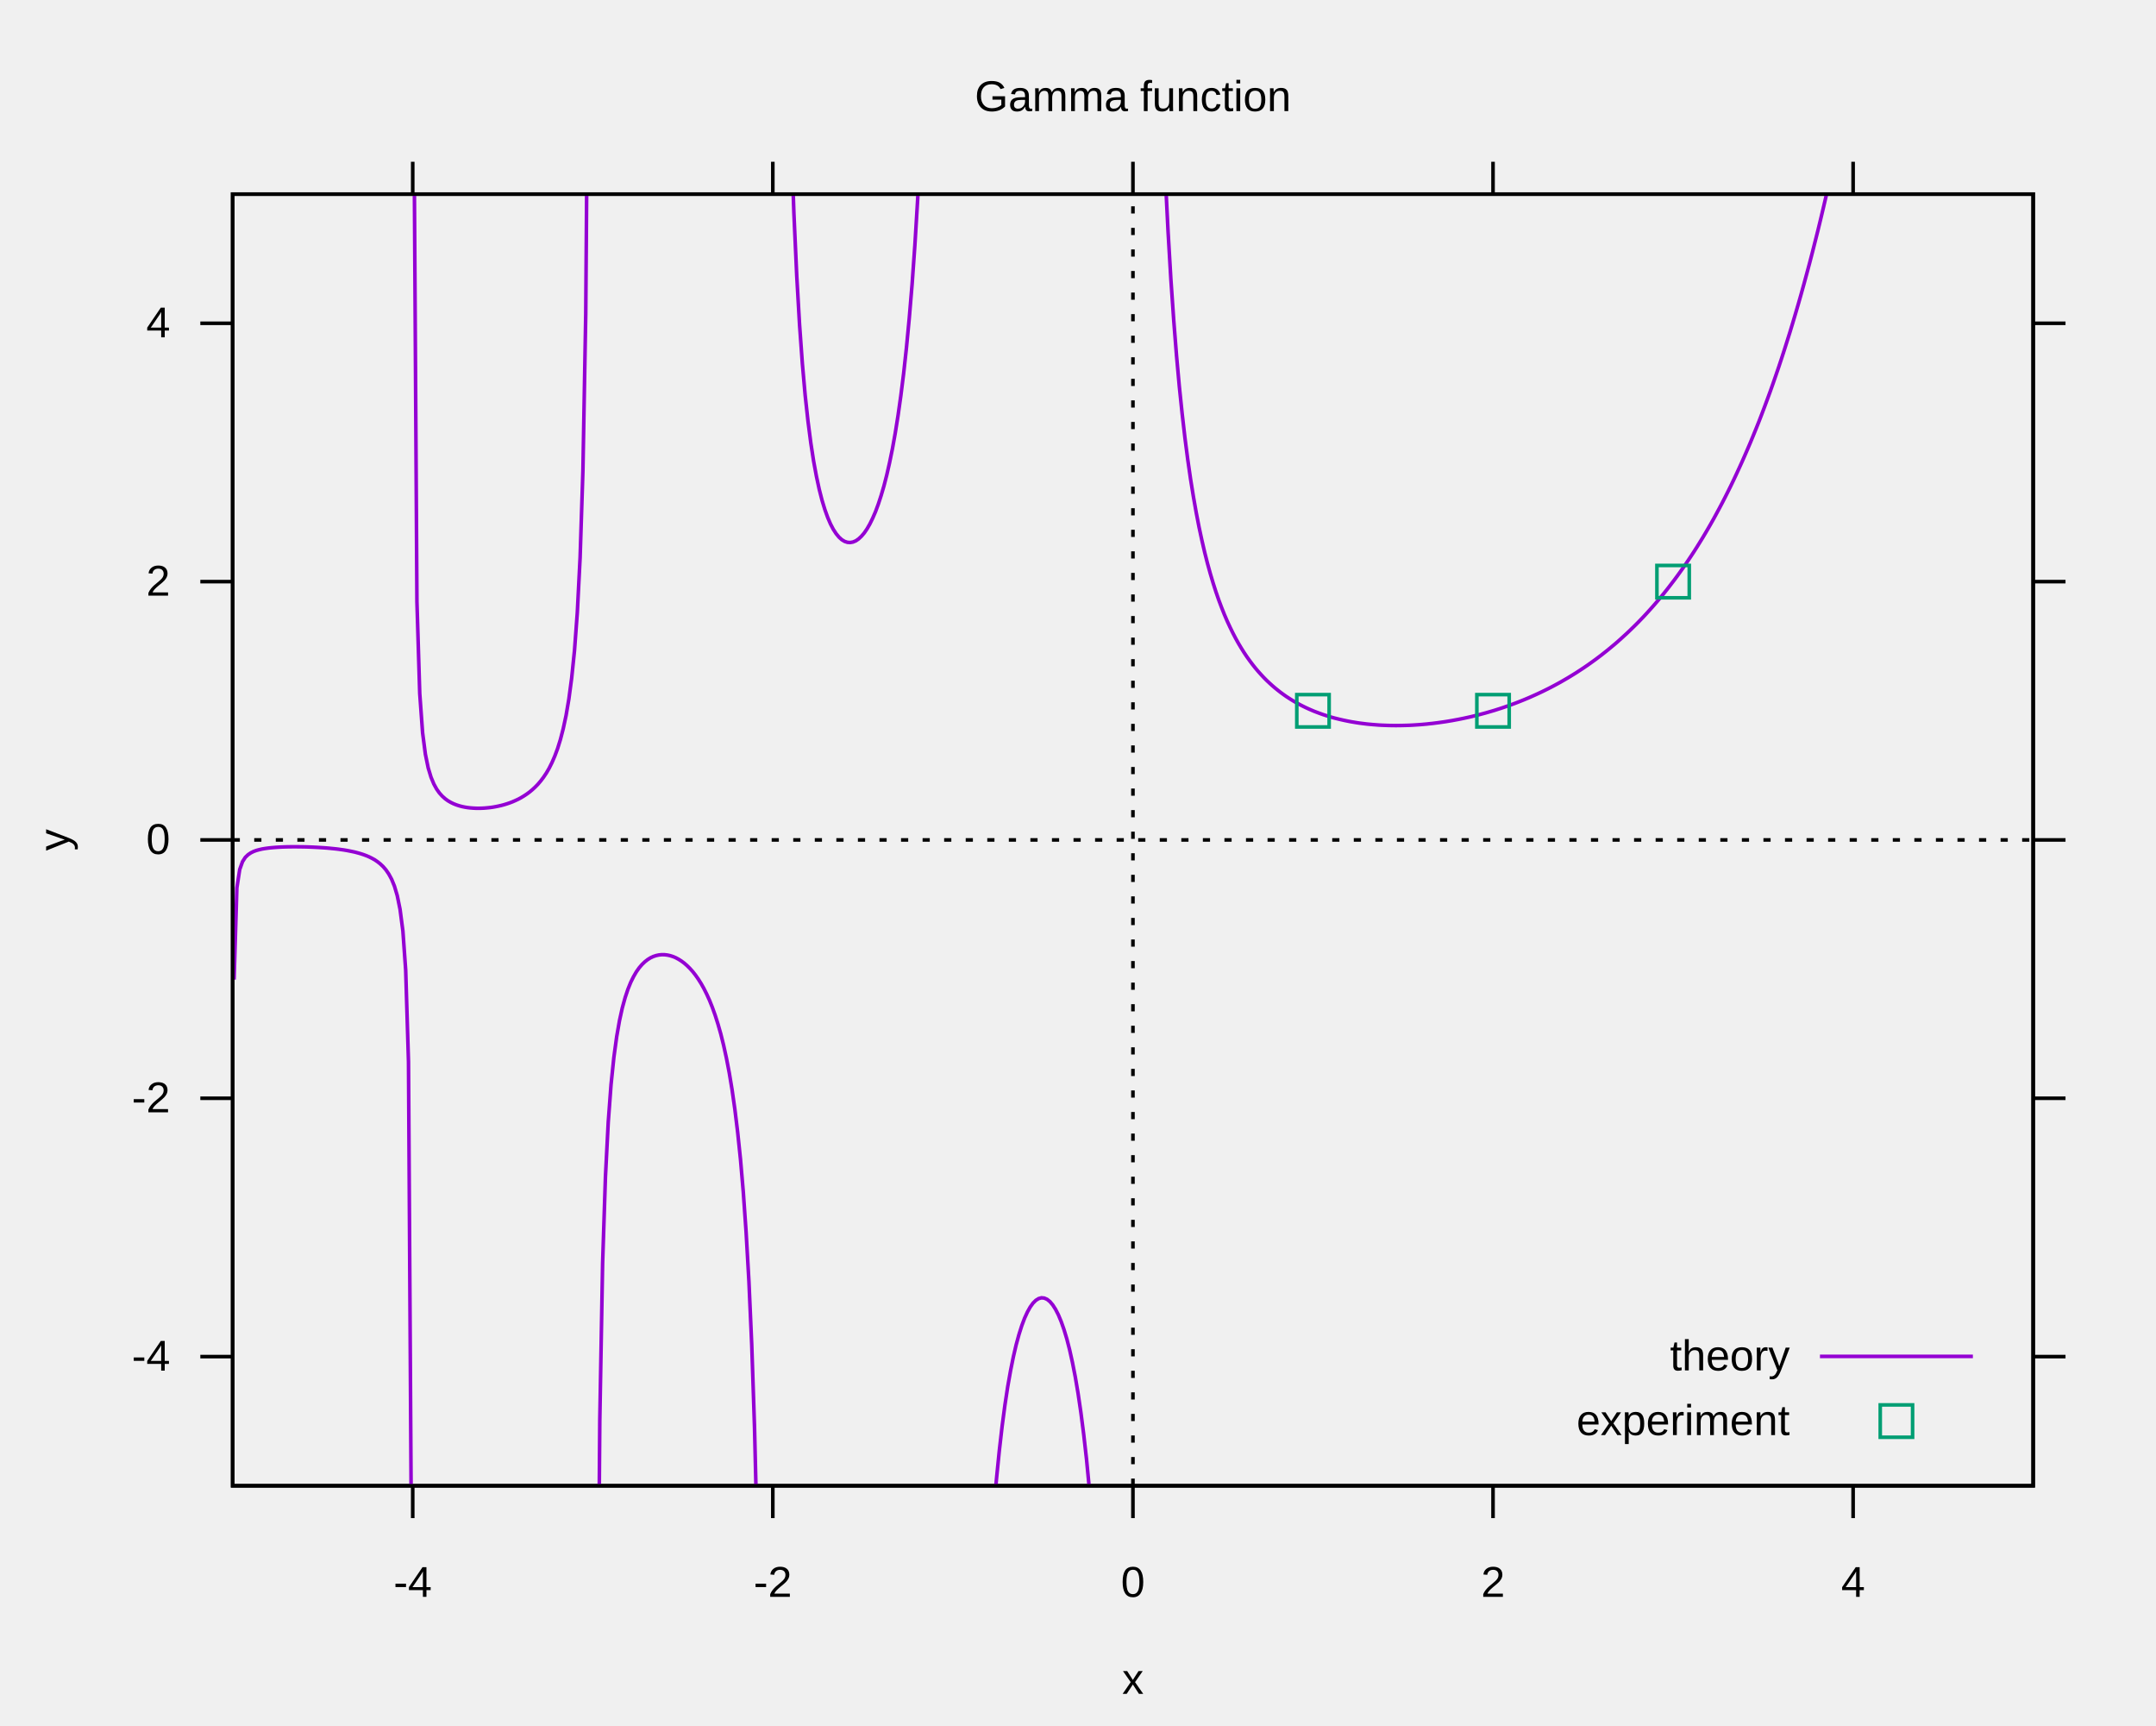
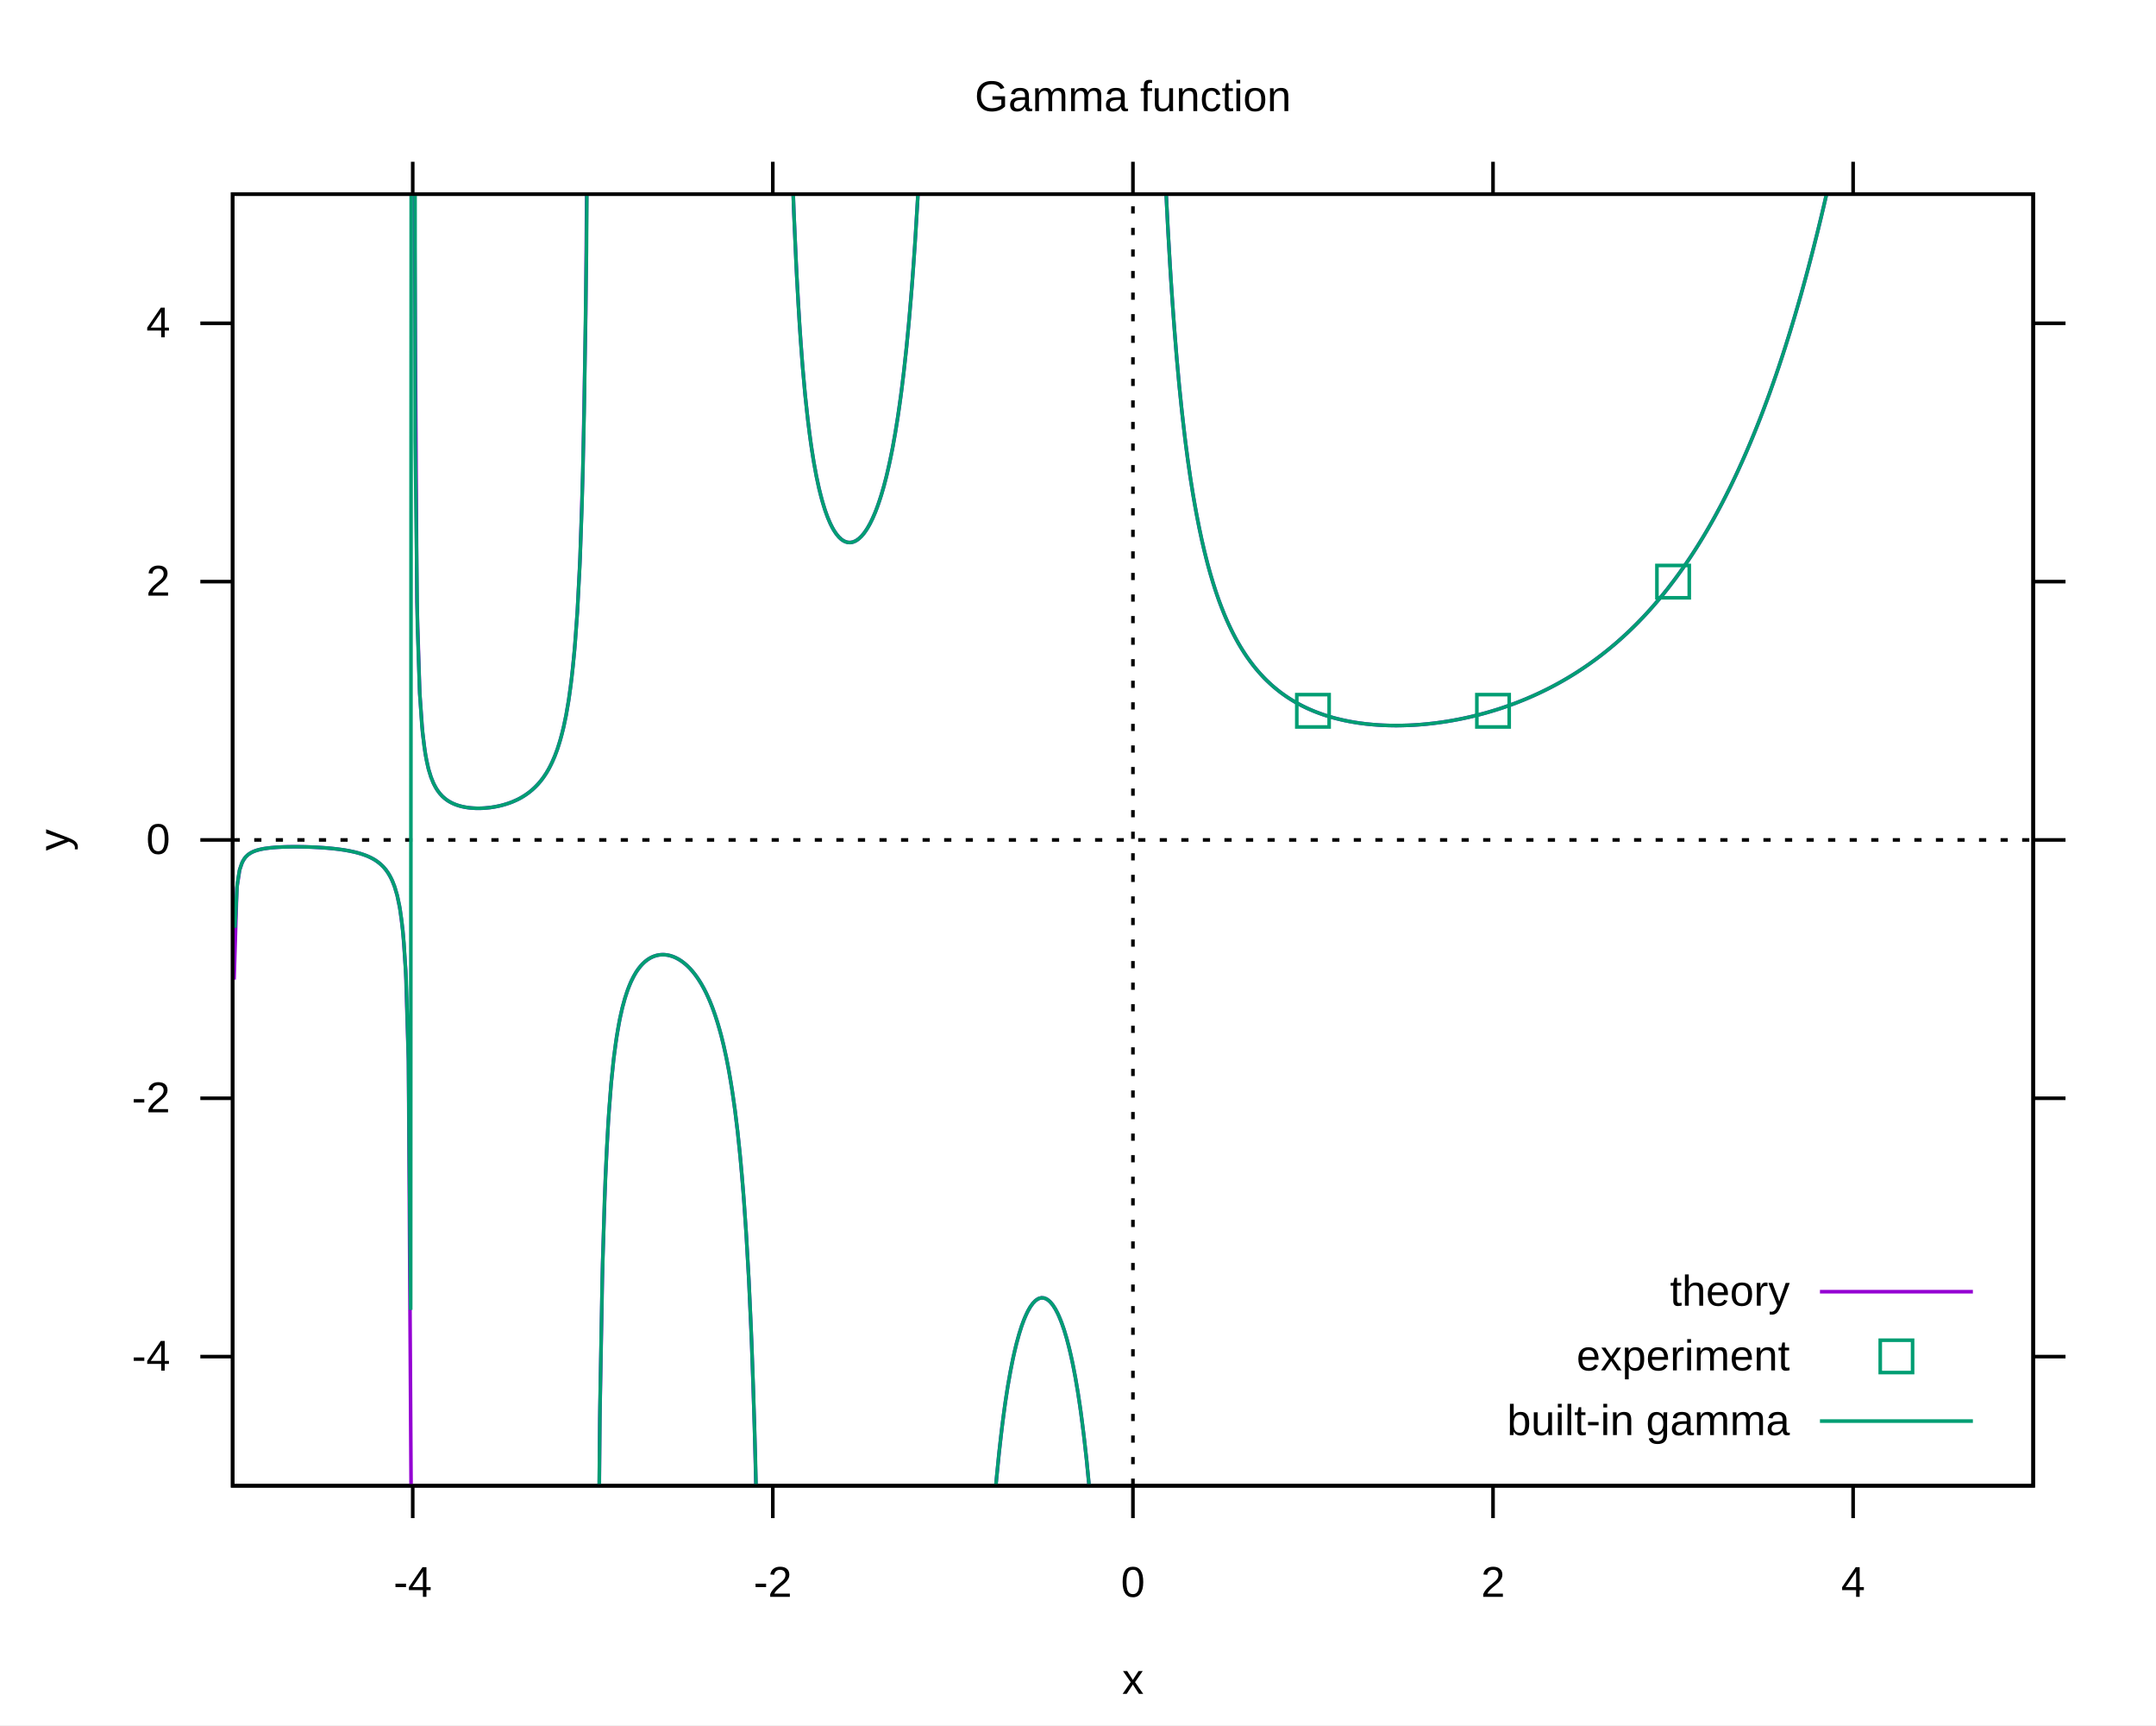
<svg xmlns="http://www.w3.org/2000/svg" xmlns:xlink="http://www.w3.org/1999/xlink" width="600" height="480" viewBox="0 0 600 480">
  <g id="gnuplot_canvas">
-     <rect x="0" y="0" width="600" height="480" fill="none" />
+     <rect x="0" y="0" width="600" height="480" fill="#ffffff" />
    <defs>
      <circle id="gpDot" r="0.5" stroke-width="0.5" stroke="currentColor" />
      <path id="gpPt0" stroke-width="0.222" stroke="currentColor" d="M-1,0 h2 M0,-1 v2" />
      <path id="gpPt1" stroke-width="0.222" stroke="currentColor" d="M-1,-1 L1,1 M1,-1 L-1,1" />
      <path id="gpPt2" stroke-width="0.222" stroke="currentColor" d="M-1,0 L1,0 M0,-1 L0,1 M-1,-1 L1,1 M-1,1 L1,-1" />
      <rect id="gpPt3" stroke-width="0.222" stroke="currentColor" x="-1" y="-1" width="2" height="2" />
      <rect id="gpPt4" stroke-width="0.222" stroke="currentColor" fill="currentColor" x="-1" y="-1" width="2" height="2" />
      <circle id="gpPt5" stroke-width="0.222" stroke="currentColor" cx="0" cy="0" r="1" />
      <use xlink:href="#gpPt5" id="gpPt6" fill="currentColor" stroke="none" />
      <path id="gpPt7" stroke-width="0.222" stroke="currentColor" d="M0,-1.33 L-1.33,0.67 L1.33,0.67 z" />
      <use xlink:href="#gpPt7" id="gpPt8" fill="currentColor" stroke="none" />
      <use xlink:href="#gpPt7" id="gpPt9" stroke="currentColor" transform="rotate(180)" />
      <use xlink:href="#gpPt9" id="gpPt10" fill="currentColor" stroke="none" />
      <use xlink:href="#gpPt3" id="gpPt11" stroke="currentColor" transform="rotate(45)" />
      <use xlink:href="#gpPt11" id="gpPt12" fill="currentColor" stroke="none" />
      <path id="gpPt13" stroke-width="0.222" stroke="currentColor" d="M0,1.330 L1.265,0.411 L0.782,-1.067 L-0.782,-1.076 L-1.265,0.411 z" />
      <use xlink:href="#gpPt13" id="gpPt14" fill="currentColor" stroke="none" />
      <filter id="textbox" filterUnits="objectBoundingBox" x="0" y="0" height="1" width="1">
-         <feFlood flood-color="white" flood-opacity="1" result="bgnd" />
+         <feFlood flood-color="#FFFFFF" flood-opacity="1" result="bgnd" />
        <feComposite in="SourceGraphic" in2="bgnd" operator="atop" />
      </filter>
      <filter id="greybox" filterUnits="objectBoundingBox" x="0" y="0" height="1" width="1">
        <feFlood flood-color="lightgrey" flood-opacity="1" result="grey" />
        <feComposite in="SourceGraphic" in2="grey" operator="atop" />
      </filter>
    </defs>
-     <g fill="none" color="white" stroke="currentColor" stroke-width="1.00" stroke-linecap="butt" stroke-linejoin="miter">
+     <g fill="none" color="#FFFFFF" stroke="currentColor" stroke-width="1.00" stroke-linecap="butt" stroke-linejoin="miter">
</g>
    <g fill="none" color="black" stroke="currentColor" stroke-width="1.00" stroke-linecap="butt" stroke-linejoin="miter">
      <path stroke="black" d="M64.75,377.46 L55.75,377.46 M565.82,377.46 L574.82,377.46  " />
      <g transform="translate(47.36,381.36)" stroke="none" fill="black" font-family="Arial" font-size="12.00" text-anchor="end">
        <text>
          <tspan font-family="Arial">-4</tspan>
        </text>
      </g>
    </g>
    <g fill="none" color="black" stroke="currentColor" stroke-width="1.00" stroke-linecap="butt" stroke-linejoin="miter">
      <path stroke="black" d="M64.75,305.58 L55.75,305.58 M565.82,305.58 L574.82,305.58  " />
      <g transform="translate(47.36,309.48)" stroke="none" fill="black" font-family="Arial" font-size="12.00" text-anchor="end">
        <text>
          <tspan font-family="Arial">-2</tspan>
        </text>
      </g>
    </g>
    <g fill="none" color="black" stroke="currentColor" stroke-width="1.00" stroke-linecap="butt" stroke-linejoin="miter">
      <path stroke="black" d="M64.75,233.70 L55.75,233.70 M565.82,233.70 L574.82,233.70  " />
      <g transform="translate(47.36,237.60)" stroke="none" fill="black" font-family="Arial" font-size="12.00" text-anchor="end">
        <text>
          <tspan font-family="Arial"> 0</tspan>
        </text>
      </g>
    </g>
    <g fill="none" color="black" stroke="currentColor" stroke-width="1.00" stroke-linecap="butt" stroke-linejoin="miter">
      <path stroke="black" d="M64.75,161.83 L55.75,161.83 M565.82,161.83 L574.82,161.83  " />
      <g transform="translate(47.36,165.73)" stroke="none" fill="black" font-family="Arial" font-size="12.00" text-anchor="end">
        <text>
          <tspan font-family="Arial"> 2</tspan>
        </text>
      </g>
    </g>
    <g fill="none" color="black" stroke="currentColor" stroke-width="1.00" stroke-linecap="butt" stroke-linejoin="miter">
      <path stroke="black" d="M64.75,89.95 L55.75,89.95 M565.82,89.95 L574.82,89.95  " />
      <g transform="translate(47.36,93.85)" stroke="none" fill="black" font-family="Arial" font-size="12.00" text-anchor="end">
        <text>
          <tspan font-family="Arial"> 4</tspan>
        </text>
      </g>
    </g>
    <g fill="none" color="black" stroke="currentColor" stroke-width="1.00" stroke-linecap="butt" stroke-linejoin="miter">
      <path stroke="black" d="M114.86,413.40 L114.86,422.40 M114.86,54.01 L114.86,45.01  " />
      <g transform="translate(114.86,444.30)" stroke="none" fill="black" font-family="Arial" font-size="12.00" text-anchor="middle">
        <text>
          <tspan font-family="Arial">-4</tspan>
        </text>
      </g>
    </g>
    <g fill="none" color="black" stroke="currentColor" stroke-width="1.00" stroke-linecap="butt" stroke-linejoin="miter">
      <path stroke="black" d="M215.07,413.40 L215.07,422.40 M215.07,54.01 L215.07,45.01  " />
      <g transform="translate(215.07,444.30)" stroke="none" fill="black" font-family="Arial" font-size="12.00" text-anchor="middle">
        <text>
          <tspan font-family="Arial">-2</tspan>
        </text>
      </g>
    </g>
    <g fill="none" color="black" stroke="currentColor" stroke-width="1.00" stroke-linecap="butt" stroke-linejoin="miter">
      <path stroke="black" d="M315.29,413.40 L315.29,422.40 M315.29,54.01 L315.29,45.01  " />
      <g transform="translate(315.29,444.30)" stroke="none" fill="black" font-family="Arial" font-size="12.00" text-anchor="middle">
        <text>
          <tspan font-family="Arial"> 0</tspan>
        </text>
      </g>
    </g>
    <g fill="none" color="black" stroke="currentColor" stroke-width="1.00" stroke-linecap="butt" stroke-linejoin="miter">
      <path stroke="black" d="M415.50,413.40 L415.50,422.40 M415.50,54.01 L415.50,45.01  " />
      <g transform="translate(415.50,444.30)" stroke="none" fill="black" font-family="Arial" font-size="12.00" text-anchor="middle">
        <text>
          <tspan font-family="Arial"> 2</tspan>
        </text>
      </g>
    </g>
    <g fill="none" color="black" stroke="currentColor" stroke-width="1.00" stroke-linecap="butt" stroke-linejoin="miter">
      <path stroke="black" d="M515.71,413.40 L515.71,422.40 M515.71,54.01 L515.71,45.01  " />
      <g transform="translate(515.71,444.30)" stroke="none" fill="black" font-family="Arial" font-size="12.00" text-anchor="middle">
        <text>
          <tspan font-family="Arial"> 4</tspan>
        </text>
      </g>
    </g>
    <g fill="none" color="black" stroke="currentColor" stroke-width="1.00" stroke-linecap="butt" stroke-linejoin="miter">
</g>
    <g fill="none" color="gray" stroke="currentColor" stroke-width="1.00" stroke-linecap="butt" stroke-linejoin="miter">
      <path stroke="black" stroke-dasharray="2,4" d="M64.75,233.70 L565.82,233.70  " />
    </g>
    <g fill="none" color="gray" stroke="currentColor" stroke-width="1.00" stroke-linecap="butt" stroke-linejoin="miter">
      <path stroke="black" stroke-dasharray="2,4" d="M315.29,413.40 L315.29,54.01  " />
    </g>
    <g fill="none" color="black" stroke="currentColor" stroke-width="1.00" stroke-linecap="butt" stroke-linejoin="miter">
      <path stroke="black" d="M64.75,54.01 L64.75,413.40 L565.82,413.40 L565.82,54.01 L64.75,54.01 Z  " />
    </g>
    <g fill="none" color="black" stroke="currentColor" stroke-width="1.00" stroke-linecap="butt" stroke-linejoin="miter">
      <g transform="translate(19.18,233.71) rotate(270)" stroke="none" fill="black" font-family="Arial" font-size="12.00" text-anchor="middle">
        <text>
          <tspan font-family="Arial">y</tspan>
        </text>
      </g>
    </g>
    <g fill="none" color="black" stroke="currentColor" stroke-width="1.00" stroke-linecap="butt" stroke-linejoin="miter">
      <g transform="translate(315.28,471.30)" stroke="none" fill="black" font-family="Arial" font-size="12.00" text-anchor="middle">
        <text>
          <tspan font-family="Arial">x</tspan>
        </text>
      </g>
    </g>
    <g fill="none" color="black" stroke="currentColor" stroke-width="1.00" stroke-linecap="butt" stroke-linejoin="miter">
</g>
    <g id="gnuplot_plot_1">
      <g fill="none" color="black" stroke="currentColor" stroke-width="1.00" stroke-linecap="butt" stroke-linejoin="miter">
-         <g transform="translate(498.09,381.30)" stroke="none" fill="black" font-family="Arial" font-size="12.00" text-anchor="end">
+         <g transform="translate(498.09,363.30)" stroke="none" fill="black" font-family="Arial" font-size="12.00" text-anchor="end">
          <text>
            <tspan font-family="Arial">theory</tspan>
          </text>
        </g>
      </g>
      <g fill="none" color="black" stroke="currentColor" stroke-width="1.00" stroke-linecap="butt" stroke-linejoin="miter">
-         <path stroke="rgb(148,   0, 211)" d="M506.48,377.40 L549.04,377.40 M65.14,272.56 L65.92,247.02 L66.71,241.92 L67.49,239.75 L68.27,238.54 L69.06,237.79   L69.84,237.27 L70.62,236.89 L71.40,236.61 L72.19,236.40 L72.97,236.22 L73.75,236.09 L74.54,235.98 L75.32,235.89   L76.10,235.82 L76.89,235.76 L77.67,235.71 L78.45,235.67 L79.23,235.64 L80.02,235.62 L80.80,235.61 L81.58,235.60   L82.37,235.60 L83.15,235.61 L83.93,235.62 L84.71,235.63 L85.50,235.65 L86.28,235.68 L87.06,235.71 L87.85,235.75   L88.63,235.79 L89.41,235.84 L90.19,235.89 L90.98,235.95 L91.76,236.02 L92.54,236.10 L93.33,236.18 L94.11,236.27   L94.89,236.38 L95.68,236.49 L96.46,236.62 L97.24,236.77 L98.02,236.93 L98.81,237.10 L99.59,237.31 L100.37,237.53   L101.16,237.79 L101.94,238.08 L102.72,238.41 L103.50,238.80 L104.29,239.24 L105.07,239.77 L105.85,240.39 L106.64,241.14   L107.42,242.05 L108.20,243.19 L108.99,244.65 L109.77,246.56 L110.55,249.19 L111.33,253.01 L112.12,259.04 L112.90,269.93   L113.68,295.43 L114.40,413.40 M115.33,54.01 L116.03,167.46 L116.81,192.95 L117.60,203.84 L118.38,209.85 L119.16,213.65   L119.95,216.25 L120.73,218.13 L121.51,219.55 L122.29,220.65 L123.08,221.52 L123.86,222.22 L124.64,222.79 L125.43,223.25   L126.21,223.63 L126.99,223.94 L127.78,224.20 L128.56,224.41 L129.34,224.57 L130.12,224.70 L130.91,224.79 L131.69,224.85   L132.47,224.89 L133.26,224.90 L134.04,224.88 L134.82,224.84 L135.60,224.77 L136.39,224.69 L137.17,224.58 L137.95,224.44   L138.74,224.28 L139.52,224.10 L140.30,223.89 L141.08,223.65 L141.87,223.38 L142.65,223.08 L143.43,222.74 L144.22,222.37   L145.00,221.95 L145.78,221.48 L146.57,220.96 L147.35,220.39 L148.13,219.74 L148.91,219.02 L149.70,218.21 L150.48,217.29   L151.26,216.26 L152.05,215.08 L152.83,213.74 L153.61,212.18 L154.39,210.38 L155.18,208.27 L155.96,205.76 L156.74,202.75   L157.53,199.08 L158.31,194.50 L159.09,188.66 L159.88,180.98 L160.66,170.44 L161.44,155.13 L162.22,130.99 L163.01,87.37   L163.26,54.01 M166.78,413.40 L166.92,395.13 L167.70,351.55 L168.49,327.45 L169.27,312.22 L170.05,301.76 L170.84,294.16   L171.62,288.43 L172.40,283.98 L173.18,280.44 L173.97,277.58 L174.75,275.24 L175.53,273.31 L176.32,271.72 L177.10,270.38   L177.88,269.28 L178.67,268.36 L179.45,267.61 L180.23,267.00 L181.01,266.51 L181.80,266.14 L182.58,265.88 L183.36,265.71   L184.15,265.63 L184.93,265.64 L185.71,265.73 L186.49,265.90 L187.28,266.15 L188.06,266.48 L188.84,266.90 L189.63,267.40   L190.41,267.98 L191.19,268.66 L191.97,269.43 L192.76,270.31 L193.54,271.30 L194.32,272.41 L195.11,273.66 L195.89,275.05   L196.67,276.60 L197.46,278.34 L198.24,280.29 L199.02,282.47 L199.80,284.92 L200.59,287.68 L201.37,290.81 L202.15,294.37   L202.94,298.45 L203.72,303.14 L204.50,308.59 L205.28,314.98 L206.07,322.55 L206.85,331.64 L207.63,342.73 L208.42,356.52   L209.20,374.11 L209.98,397.24 L210.37,413.40 M220.75,54.01 L220.94,59.41 L221.73,76.79 L222.51,90.35 L223.29,101.17   L224.07,109.97 L224.86,117.21 L225.64,123.23 L226.42,128.29 L227.21,132.55 L227.99,136.16 L228.77,139.21 L229.56,141.80   L230.34,143.97 L231.12,145.79 L231.90,147.28 L232.69,148.49 L233.47,149.44 L234.25,150.15 L235.04,150.63 L235.82,150.89   L236.60,150.95 L237.38,150.81 L238.17,150.48 L238.95,149.94 L239.73,149.21 L240.52,148.28 L241.30,147.14 L242.08,145.78   L242.86,144.19 L243.65,142.36 L244.43,140.26 L245.21,137.88 L246.00,135.19 L246.78,132.16 L247.56,128.74 L248.35,124.89   L249.13,120.56 L249.91,115.67 L250.69,110.15 L251.48,103.87 L252.26,96.73 L253.04,88.54 L253.83,79.10 L254.61,68.14   L255.39,55.29 L255.45,54.01 M277.14,413.40 L277.31,411.52 L278.10,403.65 L278.88,396.85 L279.66,390.96 L280.44,385.83   L281.23,381.38 L282.01,377.52 L282.79,374.17 L283.58,371.29 L284.36,368.83 L285.14,366.76 L285.93,365.04 L286.71,363.65   L287.49,362.57 L288.27,361.80 L289.06,361.31 L289.84,361.10 L290.62,361.18 L291.41,361.53 L292.19,362.16 L292.97,363.08   L293.75,364.30 L294.54,365.84 L295.32,367.71 L296.10,369.93 L296.89,372.54 L297.67,375.57 L298.45,379.07 L299.24,383.09   L300.02,387.70 L300.80,392.98 L301.58,399.04 L302.37,406.00 L303.08,413.40 M324.54,54.01 L325.07,64.52 L325.85,77.75   L326.64,89.11 L327.42,98.96 L328.20,107.57 L328.99,115.17 L329.77,121.91 L330.55,127.93 L331.33,133.33 L332.12,138.21   L332.90,142.62 L333.68,146.64 L334.47,150.31 L335.25,153.67 L336.03,156.75 L336.82,159.60 L337.60,162.22 L338.38,164.66   L339.16,166.91 L339.95,169.01 L340.73,170.97 L341.51,172.79 L342.30,174.49 L343.08,176.09 L343.86,177.59 L344.64,178.99   L345.43,180.31 L346.21,181.56 L346.99,182.73 L347.78,183.83 L348.56,184.87 L349.34,185.86 L350.13,186.79 L350.91,187.66   L351.69,188.50 L352.47,189.29 L353.26,190.03 L354.04,190.74 L354.82,191.41 L355.61,192.05 L356.39,192.66 L357.17,193.23   L357.95,193.78 L358.74,194.29 L359.52,194.79 L360.30,195.25 L361.09,195.70 L361.87,196.12 L362.65,196.52 L363.43,196.90   L364.22,197.26 L365.00,197.60 L365.78,197.93 L366.57,198.23 L367.35,198.52 L368.13,198.80 L368.92,199.06 L369.70,199.31   L370.48,199.54 L371.26,199.76 L372.05,199.96 L372.83,200.15 L373.61,200.33 L374.40,200.50 L375.18,200.66 L375.96,200.81   L376.74,200.94 L377.53,201.07 L378.31,201.19 L379.09,201.29 L379.88,201.39 L380.66,201.48 L381.44,201.55 L382.22,201.62   L383.01,201.68 L383.79,201.74 L384.57,201.78 L385.36,201.81 L386.14,201.84 L386.92,201.86 L387.71,201.87 L388.49,201.88   L389.27,201.87 L390.05,201.86 L390.84,201.84 L391.62,201.82 L392.40,201.79 L393.19,201.75 L393.97,201.70 L394.75,201.65   L395.53,201.59 L396.32,201.52 L397.10,201.45 L397.88,201.36 L398.67,201.28 L399.45,201.18 L400.23,201.08 L401.01,200.97   L401.80,200.86 L402.58,200.74 L403.36,200.61 L404.15,200.48 L404.93,200.33 L405.71,200.19 L406.50,200.03 L407.28,199.87   L408.06,199.70 L408.84,199.53 L409.63,199.35 L410.41,199.16 L411.19,198.96 L411.98,198.76 L412.76,198.55 L413.54,198.34   L414.32,198.11 L415.11,197.88 L415.89,197.65 L416.67,197.40 L417.46,197.15 L418.24,196.89 L419.02,196.62 L419.81,196.35   L420.59,196.07 L421.37,195.78 L422.15,195.48 L422.94,195.17 L423.72,194.86 L424.50,194.54 L425.29,194.21 L426.07,193.87   L426.85,193.52 L427.63,193.17 L428.42,192.80 L429.20,192.43 L429.98,192.05 L430.77,191.66 L431.55,191.26 L432.33,190.85   L433.11,190.43 L433.90,190.00 L434.68,189.56 L435.46,189.11 L436.25,188.65 L437.03,188.18 L437.81,187.70 L438.60,187.21   L439.38,186.70 L440.16,186.19 L440.94,185.67 L441.73,185.13 L442.51,184.58 L443.29,184.02 L444.08,183.45 L444.86,182.86   L445.64,182.27 L446.42,181.65 L447.21,181.03 L447.99,180.39 L448.77,179.74 L449.56,179.08 L450.34,178.40 L451.12,177.70   L451.90,176.99 L452.69,176.27 L453.47,175.53 L454.25,174.77 L455.04,174.00 L455.82,173.22 L456.60,172.41 L457.39,171.59   L458.17,170.75 L458.95,169.89 L459.73,169.02 L460.52,168.12 L461.30,167.21 L462.08,166.28 L462.87,165.32 L463.65,164.35   L464.43,163.36 L465.21,162.34 L466.00,161.31 L466.78,160.25 L467.56,159.17 L468.35,158.06 L469.13,156.93 L469.91,155.78   L470.69,154.61 L471.48,153.40 L472.26,152.18 L473.04,150.92 L473.83,149.64 L474.61,148.33 L475.39,147.00 L476.18,145.63   L476.96,144.24 L477.74,142.81 L478.52,141.36 L479.31,139.87 L480.09,138.35 L480.87,136.80 L481.66,135.21 L482.44,133.59   L483.22,131.93 L484.00,130.24 L484.79,128.51 L485.57,126.74 L486.35,124.94 L487.14,123.09 L487.92,121.20 L488.70,119.28   L489.49,117.31 L490.27,115.29 L491.05,113.23 L491.83,111.13 L492.62,108.98 L493.40,106.78 L494.18,104.53 L494.97,102.23   L495.75,99.88 L496.53,97.48 L497.31,95.02 L498.10,92.51 L498.88,89.94 L499.66,87.32 L500.45,84.63 L501.23,81.89   L502.01,79.08 L502.79,76.21 L503.58,73.27 L504.36,70.27 L505.14,67.19 L505.93,64.05 L506.71,60.84 L507.49,57.55   L508.28,54.18 L508.31,54.01  " />
+         <path stroke="rgb(148,   0, 211)" d="M506.48,359.40 L549.04,359.40 M65.14,272.56 L65.92,247.02 L66.71,241.92 L67.49,239.75 L68.27,238.54 L69.06,237.79   L69.84,237.27 L70.62,236.89 L71.40,236.61 L72.19,236.40 L72.97,236.22 L73.75,236.09 L74.54,235.98 L75.32,235.89   L76.10,235.82 L76.89,235.76 L77.67,235.71 L78.45,235.67 L79.23,235.64 L80.02,235.62 L80.80,235.61 L81.58,235.60   L82.37,235.60 L83.15,235.61 L83.93,235.62 L84.71,235.63 L85.50,235.65 L86.28,235.68 L87.06,235.71 L87.85,235.75   L88.63,235.79 L89.41,235.84 L90.19,235.89 L90.98,235.95 L91.76,236.02 L92.54,236.10 L93.33,236.18 L94.11,236.27   L94.89,236.38 L95.68,236.49 L96.46,236.62 L97.24,236.77 L98.02,236.93 L98.81,237.10 L99.59,237.31 L100.37,237.53   L101.16,237.79 L101.94,238.08 L102.72,238.41 L103.50,238.80 L104.29,239.24 L105.07,239.77 L105.85,240.39 L106.64,241.14   L107.42,242.05 L108.20,243.19 L108.99,244.65 L109.77,246.56 L110.55,249.19 L111.33,253.01 L112.12,259.04 L112.90,269.93   L113.68,295.43 L114.40,413.40 M115.33,54.01 L116.03,167.46 L116.81,192.95 L117.60,203.84 L118.38,209.85 L119.16,213.65   L119.95,216.25 L120.73,218.13 L121.51,219.55 L122.29,220.65 L123.08,221.52 L123.86,222.22 L124.64,222.79 L125.43,223.25   L126.21,223.63 L126.99,223.94 L127.78,224.20 L128.56,224.41 L129.34,224.57 L130.12,224.70 L130.91,224.79 L131.69,224.85   L132.47,224.89 L133.26,224.90 L134.04,224.88 L134.82,224.84 L135.60,224.77 L136.39,224.69 L137.17,224.58 L137.95,224.44   L138.74,224.28 L139.52,224.10 L140.30,223.89 L141.08,223.65 L141.87,223.38 L142.65,223.08 L143.43,222.74 L144.22,222.37   L145.00,221.95 L145.78,221.48 L146.57,220.96 L147.35,220.39 L148.13,219.74 L148.91,219.02 L149.70,218.21 L150.48,217.29   L151.26,216.26 L152.05,215.08 L152.83,213.74 L153.61,212.18 L154.39,210.38 L155.18,208.27 L155.96,205.76 L156.74,202.75   L157.53,199.08 L158.31,194.50 L159.09,188.66 L159.88,180.98 L160.66,170.44 L161.44,155.13 L162.22,130.99 L163.01,87.37   L163.26,54.01 M166.78,413.40 L166.92,395.13 L167.70,351.55 L168.49,327.45 L169.27,312.22 L170.05,301.76 L170.84,294.16   L171.62,288.43 L172.40,283.98 L173.18,280.44 L173.97,277.58 L174.75,275.24 L175.53,273.31 L176.32,271.72 L177.10,270.38   L177.88,269.28 L178.67,268.36 L179.45,267.61 L180.23,267.00 L181.01,266.51 L181.80,266.14 L182.58,265.88 L183.36,265.71   L184.15,265.63 L184.93,265.64 L185.71,265.73 L186.49,265.90 L187.28,266.15 L188.06,266.48 L188.84,266.90 L189.63,267.40   L190.41,267.98 L191.19,268.66 L191.97,269.43 L192.76,270.31 L193.54,271.30 L194.32,272.41 L195.11,273.66 L195.89,275.05   L196.67,276.60 L197.46,278.34 L198.24,280.29 L199.02,282.47 L199.80,284.92 L200.59,287.68 L201.37,290.81 L202.15,294.37   L202.94,298.45 L203.72,303.14 L204.50,308.59 L205.28,314.98 L206.07,322.55 L206.85,331.64 L207.63,342.73 L208.42,356.52   L209.20,374.11 L209.98,397.24 L210.37,413.40 M220.75,54.01 L220.94,59.41 L221.73,76.79 L222.51,90.35 L223.29,101.17   L224.07,109.97 L224.86,117.21 L225.64,123.23 L226.42,128.29 L227.21,132.55 L227.99,136.16 L228.77,139.21 L229.56,141.80   L230.34,143.97 L231.12,145.79 L231.90,147.28 L232.69,148.49 L233.47,149.44 L234.25,150.15 L235.04,150.63 L235.82,150.89   L236.60,150.95 L237.38,150.81 L238.17,150.48 L238.95,149.94 L239.73,149.21 L240.52,148.28 L241.30,147.14 L242.08,145.78   L242.86,144.19 L243.65,142.36 L244.43,140.26 L245.21,137.88 L246.00,135.19 L246.78,132.16 L247.56,128.74 L248.35,124.89   L249.13,120.56 L249.91,115.67 L250.69,110.15 L251.48,103.87 L252.26,96.73 L253.04,88.54 L253.83,79.10 L254.61,68.14   L255.39,55.29 L255.45,54.01 M277.14,413.40 L277.31,411.52 L278.10,403.65 L278.88,396.85 L279.66,390.96 L280.44,385.83   L281.23,381.38 L282.01,377.52 L282.79,374.17 L283.58,371.29 L284.36,368.83 L285.14,366.76 L285.93,365.04 L286.71,363.65   L287.49,362.57 L288.27,361.80 L289.06,361.31 L289.84,361.10 L290.62,361.18 L291.41,361.53 L292.19,362.16 L292.97,363.08   L293.75,364.30 L294.54,365.84 L295.32,367.71 L296.10,369.93 L296.89,372.54 L297.67,375.57 L298.45,379.07 L299.24,383.09   L300.02,387.70 L300.80,392.98 L301.58,399.04 L302.37,406.00 L303.08,413.40 M324.54,54.01 L325.07,64.52 L325.85,77.75   L326.64,89.11 L327.42,98.96 L328.20,107.57 L328.99,115.17 L329.77,121.91 L330.55,127.93 L331.33,133.33 L332.12,138.21   L332.90,142.62 L333.68,146.64 L334.47,150.31 L335.25,153.67 L336.03,156.75 L336.82,159.60 L337.60,162.22 L338.38,164.66   L339.16,166.91 L339.95,169.01 L340.73,170.97 L341.51,172.79 L342.30,174.49 L343.08,176.09 L343.86,177.59 L344.64,178.99   L345.43,180.31 L346.21,181.56 L346.99,182.73 L347.78,183.83 L348.56,184.87 L349.34,185.86 L350.13,186.79 L350.91,187.66   L351.69,188.50 L352.47,189.29 L353.26,190.03 L354.04,190.74 L354.82,191.41 L355.61,192.05 L356.39,192.66 L357.17,193.23   L357.95,193.78 L358.74,194.29 L359.52,194.79 L360.30,195.25 L361.09,195.70 L361.87,196.12 L362.65,196.52 L363.43,196.90   L364.22,197.26 L365.00,197.60 L365.78,197.93 L366.57,198.23 L367.35,198.52 L368.13,198.80 L368.92,199.06 L369.70,199.31   L370.48,199.54 L371.26,199.76 L372.05,199.96 L372.83,200.15 L373.61,200.33 L374.40,200.50 L375.18,200.66 L375.96,200.81   L376.74,200.94 L377.53,201.07 L378.31,201.19 L379.09,201.29 L379.88,201.39 L380.66,201.48 L381.44,201.55 L382.22,201.62   L383.01,201.68 L383.79,201.74 L384.57,201.78 L385.36,201.81 L386.14,201.84 L386.92,201.86 L387.71,201.87 L388.49,201.88   L389.27,201.87 L390.05,201.86 L390.84,201.84 L391.62,201.82 L392.40,201.79 L393.19,201.75 L393.97,201.70 L394.75,201.65   L395.53,201.59 L396.32,201.52 L397.10,201.45 L397.88,201.36 L398.67,201.28 L399.45,201.18 L400.23,201.08 L401.01,200.97   L401.80,200.86 L402.58,200.74 L403.36,200.61 L404.15,200.48 L404.93,200.33 L405.71,200.19 L406.50,200.03 L407.28,199.87   L408.06,199.70 L408.84,199.53 L409.63,199.35 L410.41,199.16 L411.19,198.96 L411.98,198.76 L412.76,198.55 L413.54,198.34   L414.32,198.11 L415.11,197.88 L415.89,197.65 L416.67,197.40 L417.46,197.15 L418.24,196.89 L419.02,196.62 L419.81,196.35   L420.59,196.07 L421.37,195.78 L422.15,195.48 L422.94,195.17 L423.72,194.86 L424.50,194.54 L425.29,194.21 L426.07,193.87   L426.85,193.52 L427.63,193.17 L428.42,192.80 L429.20,192.43 L429.98,192.05 L430.77,191.66 L431.55,191.26 L432.33,190.85   L433.11,190.43 L433.90,190.00 L434.68,189.56 L435.46,189.11 L436.25,188.65 L437.03,188.18 L437.81,187.70 L438.60,187.21   L439.38,186.70 L440.16,186.19 L440.94,185.67 L441.73,185.13 L442.51,184.58 L443.29,184.02 L444.08,183.45 L444.86,182.86   L445.64,182.27 L446.42,181.65 L447.21,181.03 L447.99,180.39 L448.77,179.74 L449.56,179.08 L450.34,178.40 L451.12,177.70   L451.90,176.99 L452.69,176.27 L453.47,175.53 L454.25,174.77 L455.04,174.00 L455.82,173.22 L456.60,172.41 L457.39,171.59   L458.17,170.75 L458.95,169.89 L459.73,169.02 L460.52,168.12 L461.30,167.21 L462.08,166.28 L462.87,165.32 L463.65,164.35   L464.43,163.36 L465.21,162.34 L466.00,161.31 L466.78,160.25 L467.56,159.17 L468.35,158.06 L469.13,156.93 L469.91,155.78   L470.69,154.61 L471.48,153.40 L472.26,152.18 L473.04,150.92 L473.83,149.64 L474.61,148.33 L475.39,147.00 L476.18,145.63   L476.96,144.24 L477.74,142.81 L478.52,141.36 L479.31,139.87 L480.09,138.35 L480.87,136.80 L481.66,135.21 L482.44,133.59   L483.22,131.93 L484.00,130.24 L484.79,128.51 L485.57,126.74 L486.35,124.94 L487.14,123.09 L487.92,121.20 L488.70,119.28   L489.49,117.31 L490.27,115.29 L491.05,113.23 L491.83,111.13 L492.62,108.98 L493.40,106.78 L494.18,104.53 L494.97,102.23   L495.75,99.88 L496.53,97.48 L497.31,95.02 L498.10,92.51 L498.88,89.94 L499.66,87.32 L500.45,84.63 L501.23,81.89   L502.01,79.08 L502.79,76.21 L503.58,73.27 L504.36,70.27 L505.14,67.19 L505.93,64.05 L506.71,60.84 L507.49,57.55   L508.28,54.18 L508.31,54.01  " />
      </g>
    </g>
    <g id="gnuplot_plot_2">
      <g fill="none" color="black" stroke="currentColor" stroke-width="1.00" stroke-linecap="butt" stroke-linejoin="miter">
-         <g transform="translate(498.09,399.30)" stroke="none" fill="black" font-family="Arial" font-size="12.00" text-anchor="end">
+         <g transform="translate(498.09,381.30)" stroke="none" fill="black" font-family="Arial" font-size="12.00" text-anchor="end">
          <text>
            <tspan font-family="Arial">experiment</tspan>
          </text>
        </g>
      </g>
      <g fill="none" color="black" stroke="currentColor" stroke-width="1.00" stroke-linecap="butt" stroke-linejoin="miter">
        <use xlink:href="#gpPt3" transform="translate(365.39,197.77) scale(4.50)" color="rgb(  0, 158, 115)" />
        <use xlink:href="#gpPt3" transform="translate(415.50,197.77) scale(4.50)" color="rgb(  0, 158, 115)" />
        <use xlink:href="#gpPt3" transform="translate(465.61,161.83) scale(4.50)" color="rgb(  0, 158, 115)" />
-         <use xlink:href="#gpPt3" transform="translate(527.76,395.40) scale(4.50)" color="rgb(  0, 158, 115)" />
+         <use xlink:href="#gpPt3" transform="translate(527.76,377.40) scale(4.50)" color="rgb(  0, 158, 115)" />
      </g>
    </g>
-     <g fill="none" color="white" stroke="rgb(  0, 158, 115)" stroke-width="2.00" stroke-linecap="butt" stroke-linejoin="miter">
+     <g id="gnuplot_plot_3">
+       <g fill="none" color="black" stroke="currentColor" stroke-width="1.00" stroke-linecap="butt" stroke-linejoin="miter">
+         <g transform="translate(498.09,399.30)" stroke="none" fill="black" font-family="Arial" font-size="12.00" text-anchor="end">
+           <text>
+             <tspan font-family="Arial">built-in gamma</tspan>
+           </text>
+         </g>
+       </g>
+       <g fill="none" color="black" stroke="currentColor" stroke-width="1.00" stroke-linecap="butt" stroke-linejoin="miter">
+         <path stroke="rgb(  0, 158, 115)" d="M506.48,395.40 L549.04,395.40 M65.38,258.16 L66.00,246.20 L66.63,242.23 L67.26,240.25 L67.89,239.06 L68.51,238.28   L69.14,237.72 L69.77,237.31 L70.39,236.99 L71.02,236.74 L71.65,236.54 L72.28,236.37 L72.90,236.24 L73.53,236.12   L74.16,236.03 L74.78,235.95 L75.41,235.88 L76.04,235.82 L76.67,235.77 L77.29,235.73 L77.92,235.70 L78.55,235.67   L79.17,235.65 L79.80,235.63 L80.43,235.62 L81.06,235.61 L81.68,235.60 L82.31,235.60 L82.94,235.60 L83.56,235.61   L84.19,235.62 L84.82,235.63 L85.45,235.65 L86.07,235.67 L86.70,235.69 L87.33,235.72 L87.95,235.75 L88.58,235.78   L89.21,235.82 L89.83,235.86 L90.46,235.91 L91.09,235.96 L91.72,236.02 L92.34,236.07 L92.97,236.14 L93.60,236.21   L94.22,236.29 L94.85,236.37 L95.48,236.46 L96.11,236.56 L96.73,236.67 L97.36,236.79 L97.99,236.92 L98.61,237.06   L99.24,237.21 L99.87,237.38 L100.50,237.57 L101.12,237.78 L101.75,238.00 L102.38,238.26 L103.00,238.54 L103.63,238.86   L104.26,239.23 L104.89,239.64 L105.51,240.11 L106.14,240.65 L106.77,241.28 L107.39,242.02 L108.02,242.90 L108.65,243.97   L109.28,245.29 L109.90,246.95 L110.53,249.11 L111.16,252.00 L111.78,256.10 L112.41,262.31 L113.04,272.85 L113.67,294.51   L114.29,364.44 L114.43,54.01 M115.51,54.01 L115.55,122.62 L116.17,174.37 L116.80,192.69 L117.43,202.05 L118.06,207.72   L118.68,211.50 L119.31,214.20 L119.94,216.22 L120.56,217.78 L121.19,219.02 L121.82,220.02 L122.45,220.84 L123.07,221.52   L123.70,222.09 L124.33,222.57 L124.95,222.98 L125.58,223.33 L126.21,223.63 L126.84,223.89 L127.46,224.10 L128.09,224.29   L128.72,224.44 L129.34,224.57 L129.97,224.67 L130.60,224.76 L131.22,224.82 L131.85,224.86 L132.48,224.89 L133.11,224.90   L133.73,224.89 L134.36,224.87 L134.99,224.83 L135.61,224.77 L136.24,224.71 L136.87,224.62 L137.50,224.52 L138.12,224.41   L138.75,224.28 L139.38,224.14 L140.00,223.97 L140.63,223.79 L141.26,223.59 L141.89,223.37 L142.51,223.14 L143.14,222.87   L143.77,222.59 L144.39,222.28 L145.02,221.94 L145.65,221.57 L146.28,221.16 L146.90,220.72 L147.53,220.24 L148.16,219.72   L148.78,219.14 L149.41,218.51 L150.04,217.82 L150.67,217.06 L151.29,216.22 L151.92,215.28 L152.55,214.24 L153.17,213.08   L153.80,211.77 L154.43,210.30 L155.06,208.62 L155.68,206.70 L156.31,204.49 L156.94,201.91 L157.56,198.88 L158.19,195.26   L158.82,190.88 L159.45,185.47 L160.07,178.64 L160.70,169.77 L161.33,157.78 L161.95,140.74 L162.58,114.66 L163.21,69.84   L163.31,54.01 M166.76,413.40 L166.97,391.36 L167.60,355.94 L168.23,334.22 L168.85,319.57 L169.48,309.06 L170.11,301.16   L170.73,295.04 L171.36,290.16 L171.99,286.20 L172.61,282.93 L173.24,280.21 L173.87,277.91 L174.50,275.95 L175.12,274.28   L175.75,272.84 L176.38,271.60 L177.00,270.53 L177.63,269.61 L178.26,268.82 L178.89,268.13 L179.51,267.55 L180.14,267.06   L180.77,266.65 L181.39,266.32 L182.02,266.06 L182.65,265.86 L183.28,265.72 L183.90,265.65 L184.53,265.62 L185.16,265.66   L185.78,265.74 L186.41,265.88 L187.04,266.07 L187.67,266.31 L188.29,266.60 L188.92,266.94 L189.55,267.34 L190.17,267.80   L190.80,268.31 L191.43,268.88 L192.06,269.52 L192.68,270.22 L193.31,271.00 L193.94,271.85 L194.56,272.78 L195.19,273.80   L195.82,274.92 L196.45,276.13 L197.07,277.47 L197.70,278.93 L198.33,280.52 L198.95,282.27 L199.58,284.19 L200.21,286.30   L200.84,288.63 L201.46,291.21 L202.09,294.07 L202.72,297.25 L203.34,300.81 L203.97,304.81 L204.60,309.32 L205.23,314.46   L205.85,320.33 L206.48,327.11 L207.11,335.02 L207.73,344.33 L208.36,355.44 L208.99,368.91 L209.62,385.56 L210.24,406.62   L210.39,413.40 M220.74,54.01 L220.90,58.40 L221.53,72.86 L222.16,84.66 L222.78,94.43 L223.41,102.64 L224.04,109.60   L224.67,115.56 L225.29,120.69 L225.92,125.14 L226.55,129.01 L227.17,132.39 L227.80,135.35 L228.43,137.93 L229.06,140.20   L229.68,142.18 L230.31,143.90 L230.94,145.39 L231.56,146.67 L232.19,147.76 L232.82,148.67 L233.45,149.42 L234.07,150.01   L234.70,150.45 L235.33,150.75 L235.95,150.92 L236.58,150.96 L237.21,150.86 L237.84,150.64 L238.46,150.30 L239.09,149.83   L239.72,149.23 L240.34,148.50 L240.97,147.64 L241.60,146.64 L242.23,145.50 L242.85,144.22 L243.48,142.77 L244.11,141.16   L244.73,139.37 L245.36,137.40 L245.99,135.22 L246.62,132.82 L247.24,130.19 L247.87,127.29 L248.50,124.10 L249.12,120.59   L249.75,116.72 L250.38,112.46 L251.01,107.75 L251.63,102.53 L252.26,96.73 L252.89,90.27 L253.51,83.03 L254.14,74.89   L254.77,65.69 L255.39,55.23 L255.45,54.01 M277.14,413.40 L277.34,411.18 L277.97,404.83 L278.60,399.18 L279.23,394.14   L279.85,389.64 L280.48,385.62 L281.11,382.03 L281.73,378.82 L282.36,375.96 L282.99,373.41 L283.62,371.16 L284.24,369.17   L284.87,367.44 L285.50,365.94 L286.12,364.65 L286.75,363.58 L287.38,362.71 L288.01,362.03 L288.63,361.54 L289.26,361.23   L289.89,361.10 L290.51,361.15 L291.14,361.38 L291.77,361.79 L292.40,362.38 L293.02,363.15 L293.65,364.12 L294.28,365.29   L294.90,366.67 L295.53,368.27 L296.16,370.10 L296.78,372.18 L297.41,374.53 L298.04,377.16 L298.67,380.11 L299.29,383.41   L299.92,387.09 L300.55,391.19 L301.17,395.77 L301.80,400.88 L302.43,406.59 L303.06,413.00 L303.09,413.40 M324.53,54.01   L325.01,63.31 L325.63,74.21 L326.26,83.84 L326.89,92.39 L327.51,100.05 L328.14,106.93 L328.77,113.14 L329.40,118.79   L330.02,123.93 L330.65,128.63 L331.28,132.95 L331.90,136.92 L332.53,140.59 L333.16,143.98 L333.79,147.13 L334.41,150.06   L335.04,152.79 L335.67,155.34 L336.29,157.73 L336.92,159.96 L337.55,162.06 L338.17,164.03 L338.80,165.89 L339.43,167.64   L340.06,169.29 L340.68,170.85 L341.31,172.33 L341.94,173.73 L342.56,175.05 L343.19,176.31 L343.82,177.51 L344.45,178.65   L345.07,179.73 L345.70,180.76 L346.33,181.74 L346.95,182.67 L347.58,183.56 L348.21,184.41 L348.84,185.23 L349.46,186.00   L350.09,186.74 L350.72,187.46 L351.34,188.13 L351.97,188.79 L352.60,189.41 L353.23,190.00 L353.85,190.58 L354.48,191.12   L355.11,191.65 L355.73,192.15 L356.36,192.64 L356.99,193.10 L357.62,193.54 L358.24,193.97 L358.87,194.38 L359.50,194.77   L360.12,195.15 L360.75,195.51 L361.38,195.86 L362.01,196.19 L362.63,196.51 L363.26,196.82 L363.89,197.11 L364.51,197.39   L365.14,197.66 L365.77,197.92 L366.40,198.17 L367.02,198.40 L367.65,198.63 L368.28,198.85 L368.90,199.06 L369.53,199.25   L370.16,199.44 L370.79,199.62 L371.41,199.80 L372.04,199.96 L372.67,200.11 L373.29,200.26 L373.92,200.40 L374.55,200.54   L375.18,200.66 L375.80,200.78 L376.43,200.89 L377.06,201.00 L377.68,201.09 L378.31,201.19 L378.94,201.27 L379.56,201.35   L380.19,201.43 L380.82,201.49 L381.45,201.55 L382.07,201.61 L382.70,201.66 L383.33,201.71 L383.95,201.75 L384.58,201.78   L385.21,201.81 L385.84,201.83 L386.46,201.85 L387.09,201.86 L387.72,201.87 L388.34,201.88 L388.97,201.88 L389.60,201.87   L390.23,201.86 L390.85,201.84 L391.48,201.82 L392.11,201.80 L392.73,201.77 L393.36,201.74 L393.99,201.70 L394.62,201.66   L395.24,201.61 L395.87,201.56 L396.50,201.50 L397.12,201.44 L397.75,201.38 L398.38,201.31 L399.01,201.24 L399.63,201.16   L400.26,201.08 L400.89,200.99 L401.51,200.90 L402.14,200.81 L402.77,200.71 L403.40,200.60 L404.02,200.50 L404.65,200.39   L405.28,200.27 L405.90,200.15 L406.53,200.03 L407.16,199.90 L407.79,199.76 L408.41,199.63 L409.04,199.48 L409.67,199.34   L410.29,199.19 L410.92,199.03 L411.55,198.87 L412.18,198.71 L412.80,198.54 L413.43,198.37 L414.06,198.19 L414.68,198.01   L415.31,197.82 L415.94,197.63 L416.57,197.44 L417.19,197.24 L417.82,197.03 L418.45,196.82 L419.07,196.61 L419.70,196.39   L420.33,196.16 L420.95,195.93 L421.58,195.70 L422.21,195.46 L422.84,195.21 L423.46,194.96 L424.09,194.71 L424.72,194.45   L425.34,194.18 L425.97,193.91 L426.60,193.64 L427.23,193.35 L427.85,193.07 L428.48,192.77 L429.11,192.47 L429.73,192.17   L430.36,191.86 L430.99,191.54 L431.62,191.22 L432.24,190.89 L432.87,190.56 L433.50,190.22 L434.12,189.87 L434.75,189.52   L435.38,189.16 L436.01,188.79 L436.63,188.42 L437.26,188.04 L437.89,187.65 L438.51,187.26 L439.14,186.86 L439.77,186.45   L440.40,186.03 L441.02,185.61 L441.65,185.18 L442.28,184.75 L442.90,184.30 L443.53,183.85 L444.16,183.39 L444.79,182.92   L445.41,182.44 L446.04,181.96 L446.67,181.46 L447.29,180.96 L447.92,180.45 L448.55,179.93 L449.18,179.40 L449.80,178.86   L450.43,178.32 L451.06,177.76 L451.68,177.20 L452.31,176.62 L452.94,176.04 L453.57,175.44 L454.19,174.83 L454.82,174.22   L455.45,173.59 L456.07,172.96 L456.70,172.31 L457.33,171.65 L457.96,170.98 L458.58,170.30 L459.21,169.61 L459.84,168.90   L460.46,168.18 L461.09,167.45 L461.72,166.71 L462.34,165.96 L462.97,165.19 L463.60,164.41 L464.23,163.62 L464.85,162.81   L465.48,161.99 L466.11,161.16 L466.73,160.31 L467.36,159.45 L467.99,158.57 L468.62,157.68 L469.24,156.77 L469.87,155.84   L470.50,154.91 L471.12,153.95 L471.75,152.98 L472.38,151.99 L473.01,150.98 L473.63,149.96 L474.26,148.92 L474.89,147.86   L475.51,146.79 L476.14,145.69 L476.77,144.58 L477.40,143.44 L478.02,142.29 L478.65,141.12 L479.28,139.93 L479.90,138.71   L480.53,137.48 L481.16,136.22 L481.79,134.94 L482.41,133.64 L483.04,132.32 L483.67,130.97 L484.29,129.60 L484.92,128.21   L485.55,126.79 L486.18,125.35 L486.80,123.88 L487.43,122.39 L488.06,120.87 L488.68,119.32 L489.31,117.75 L489.94,116.14   L490.57,114.51 L491.19,112.85 L491.82,111.17 L492.45,109.45 L493.07,107.70 L493.70,105.92 L494.33,104.11 L494.96,102.26   L495.58,100.38 L496.21,98.47 L496.84,96.53 L497.46,94.55 L498.09,92.53 L498.72,90.48 L499.35,88.39 L499.97,86.27   L500.60,84.10 L501.23,81.90 L501.85,79.65 L502.48,77.37 L503.11,75.04 L503.73,72.67 L504.36,70.26 L504.99,67.80   L505.62,65.30 L506.24,62.76 L506.87,60.16 L507.50,57.52 L508.12,54.84 L508.31,54.01  " />
+       </g>
+     </g>
+     <g fill="none" color="#FFFFFF" stroke="rgb(  0, 158, 115)" stroke-width="2.00" stroke-linecap="butt" stroke-linejoin="miter">
</g>
    <g fill="none" color="black" stroke="currentColor" stroke-width="2.00" stroke-linecap="butt" stroke-linejoin="miter">
</g>
    <g fill="none" color="black" stroke="black" stroke-width="1.00" stroke-linecap="butt" stroke-linejoin="miter">
</g>
    <g fill="none" color="black" stroke="currentColor" stroke-width="1.00" stroke-linecap="butt" stroke-linejoin="miter">
      <path stroke="black" d="M64.75,54.01 L64.75,413.40 L565.82,413.40 L565.82,54.01 L64.75,54.01 Z  " />
    </g>
    <g fill="none" color="black" stroke="currentColor" stroke-width="1.00" stroke-linecap="butt" stroke-linejoin="miter">
      <g transform="translate(315.28,30.91)" stroke="none" fill="black" font-family="Arial" font-size="12.00" text-anchor="middle">
        <text>
          <tspan font-family="Arial">Gamma function</tspan>
        </text>
      </g>
    </g>
    <g fill="none" color="black" stroke="currentColor" stroke-width="1.00" stroke-linecap="butt" stroke-linejoin="miter">
</g>
  </g>
</svg>
